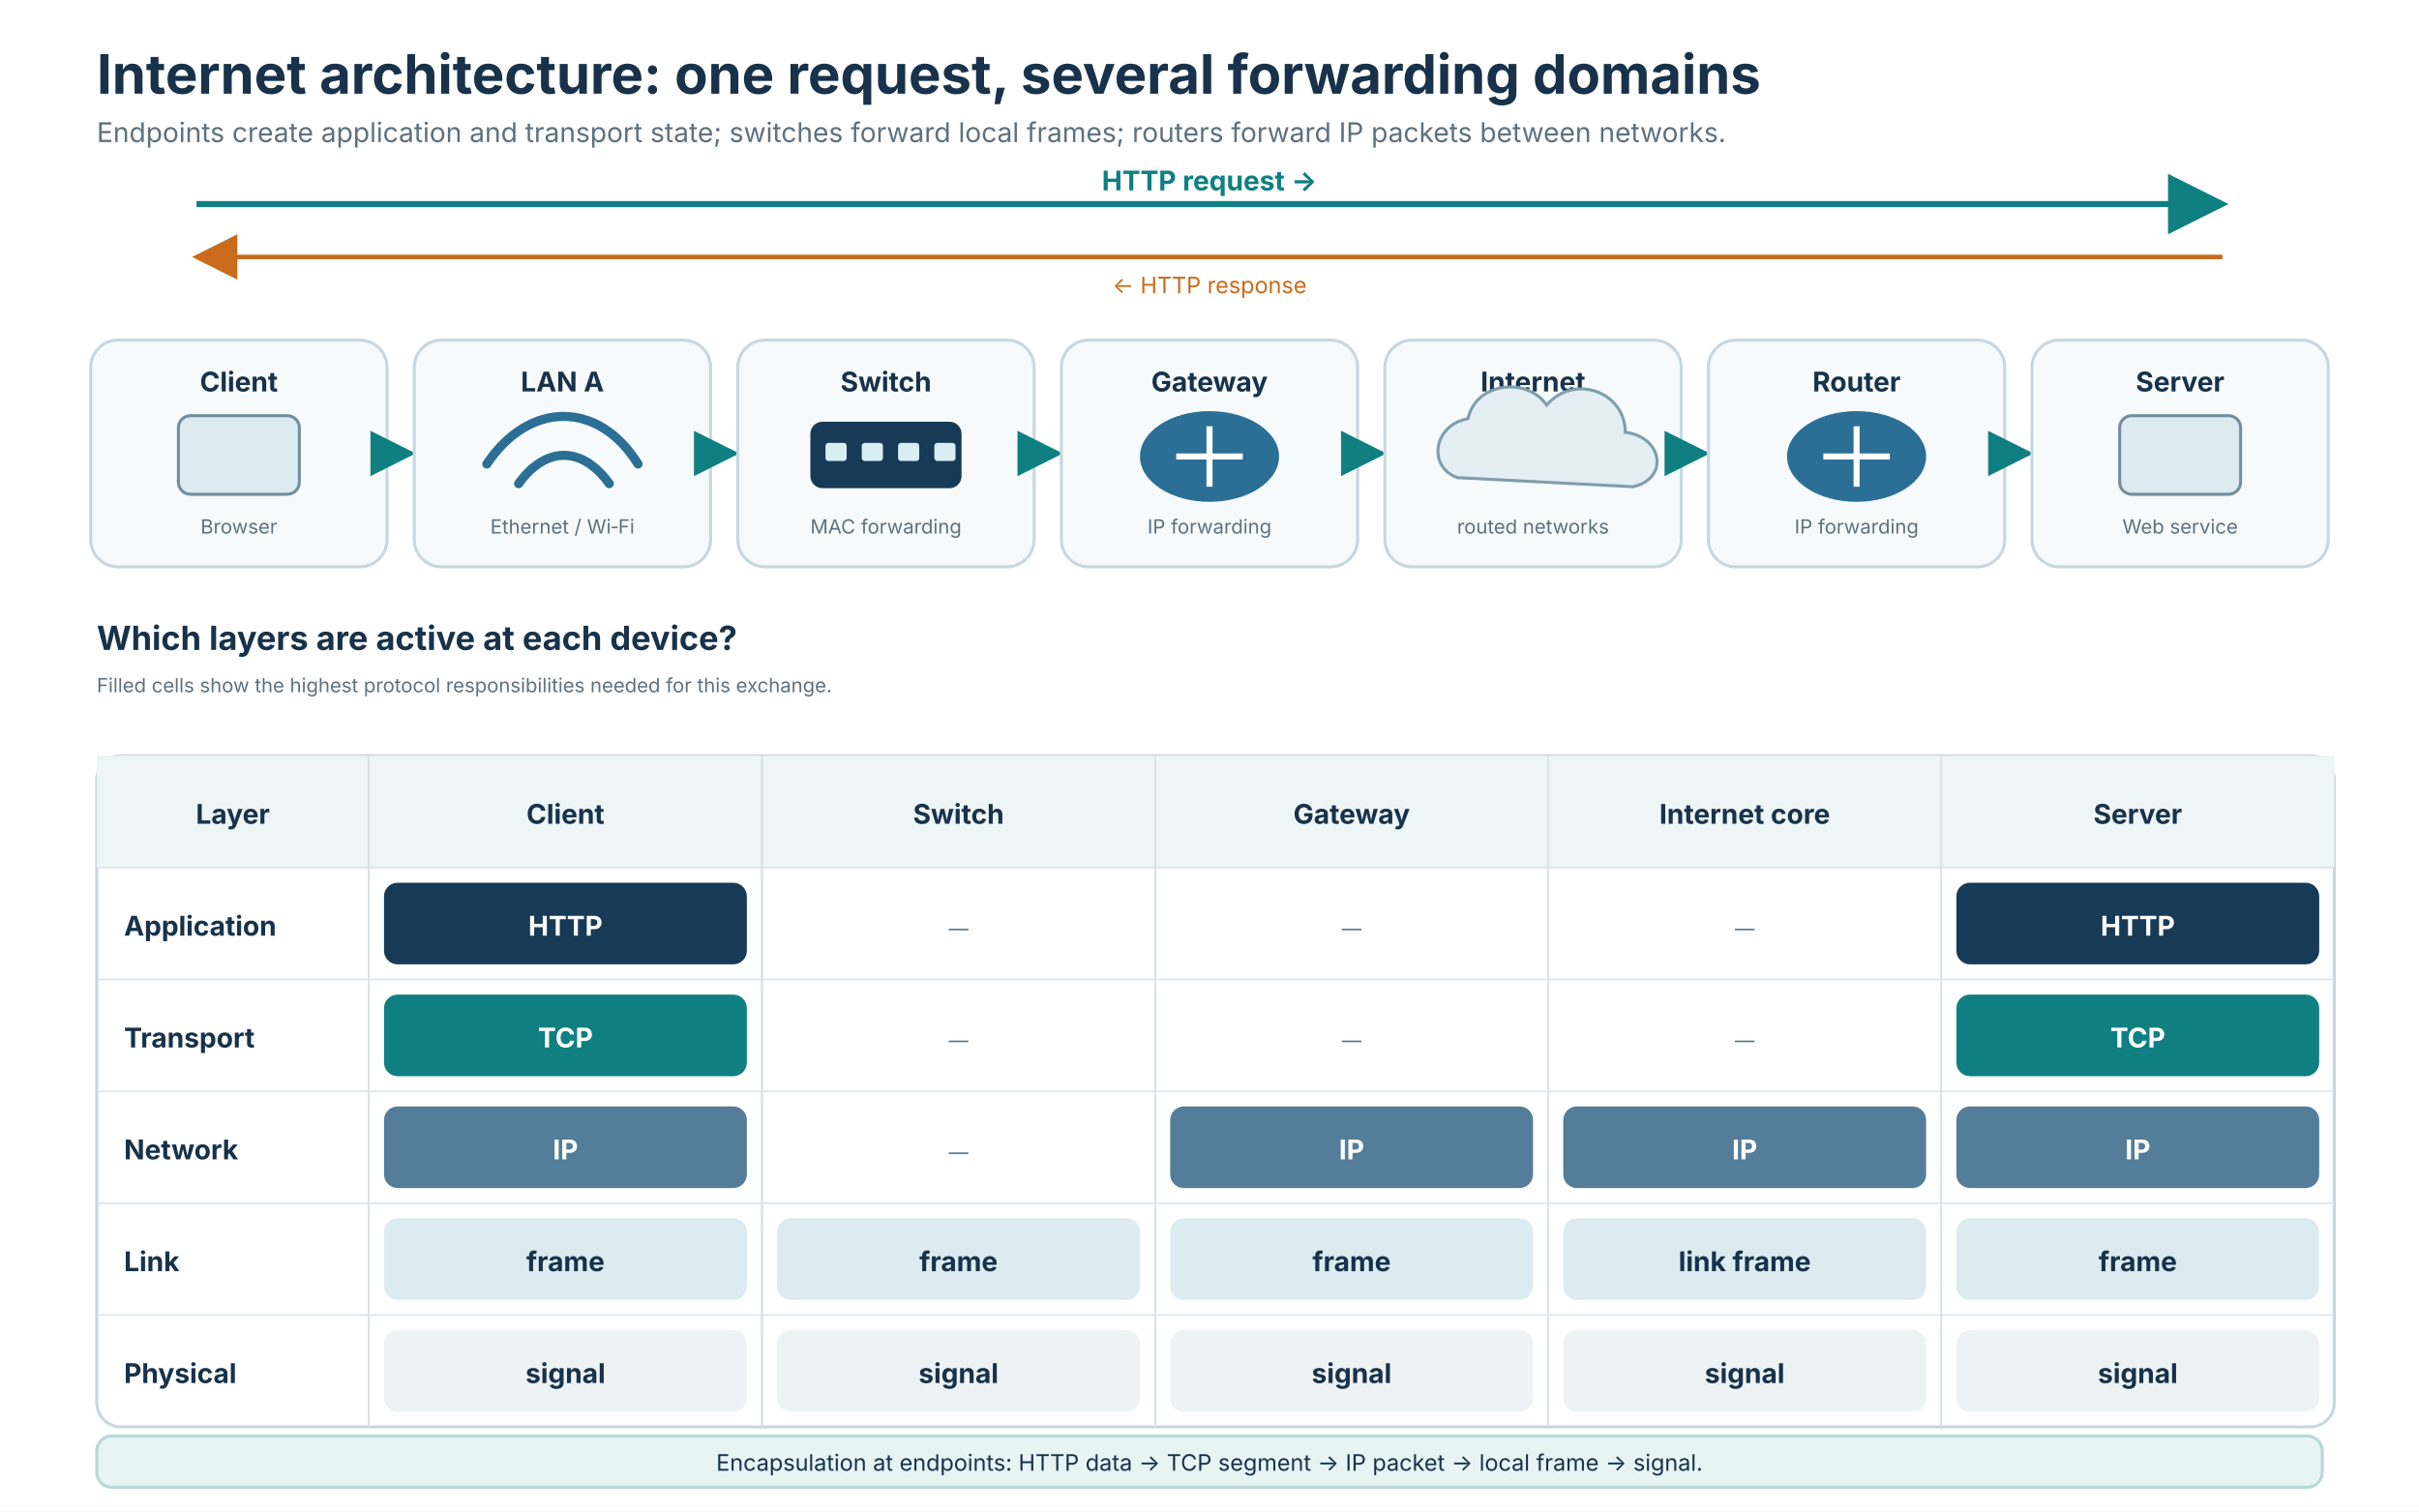
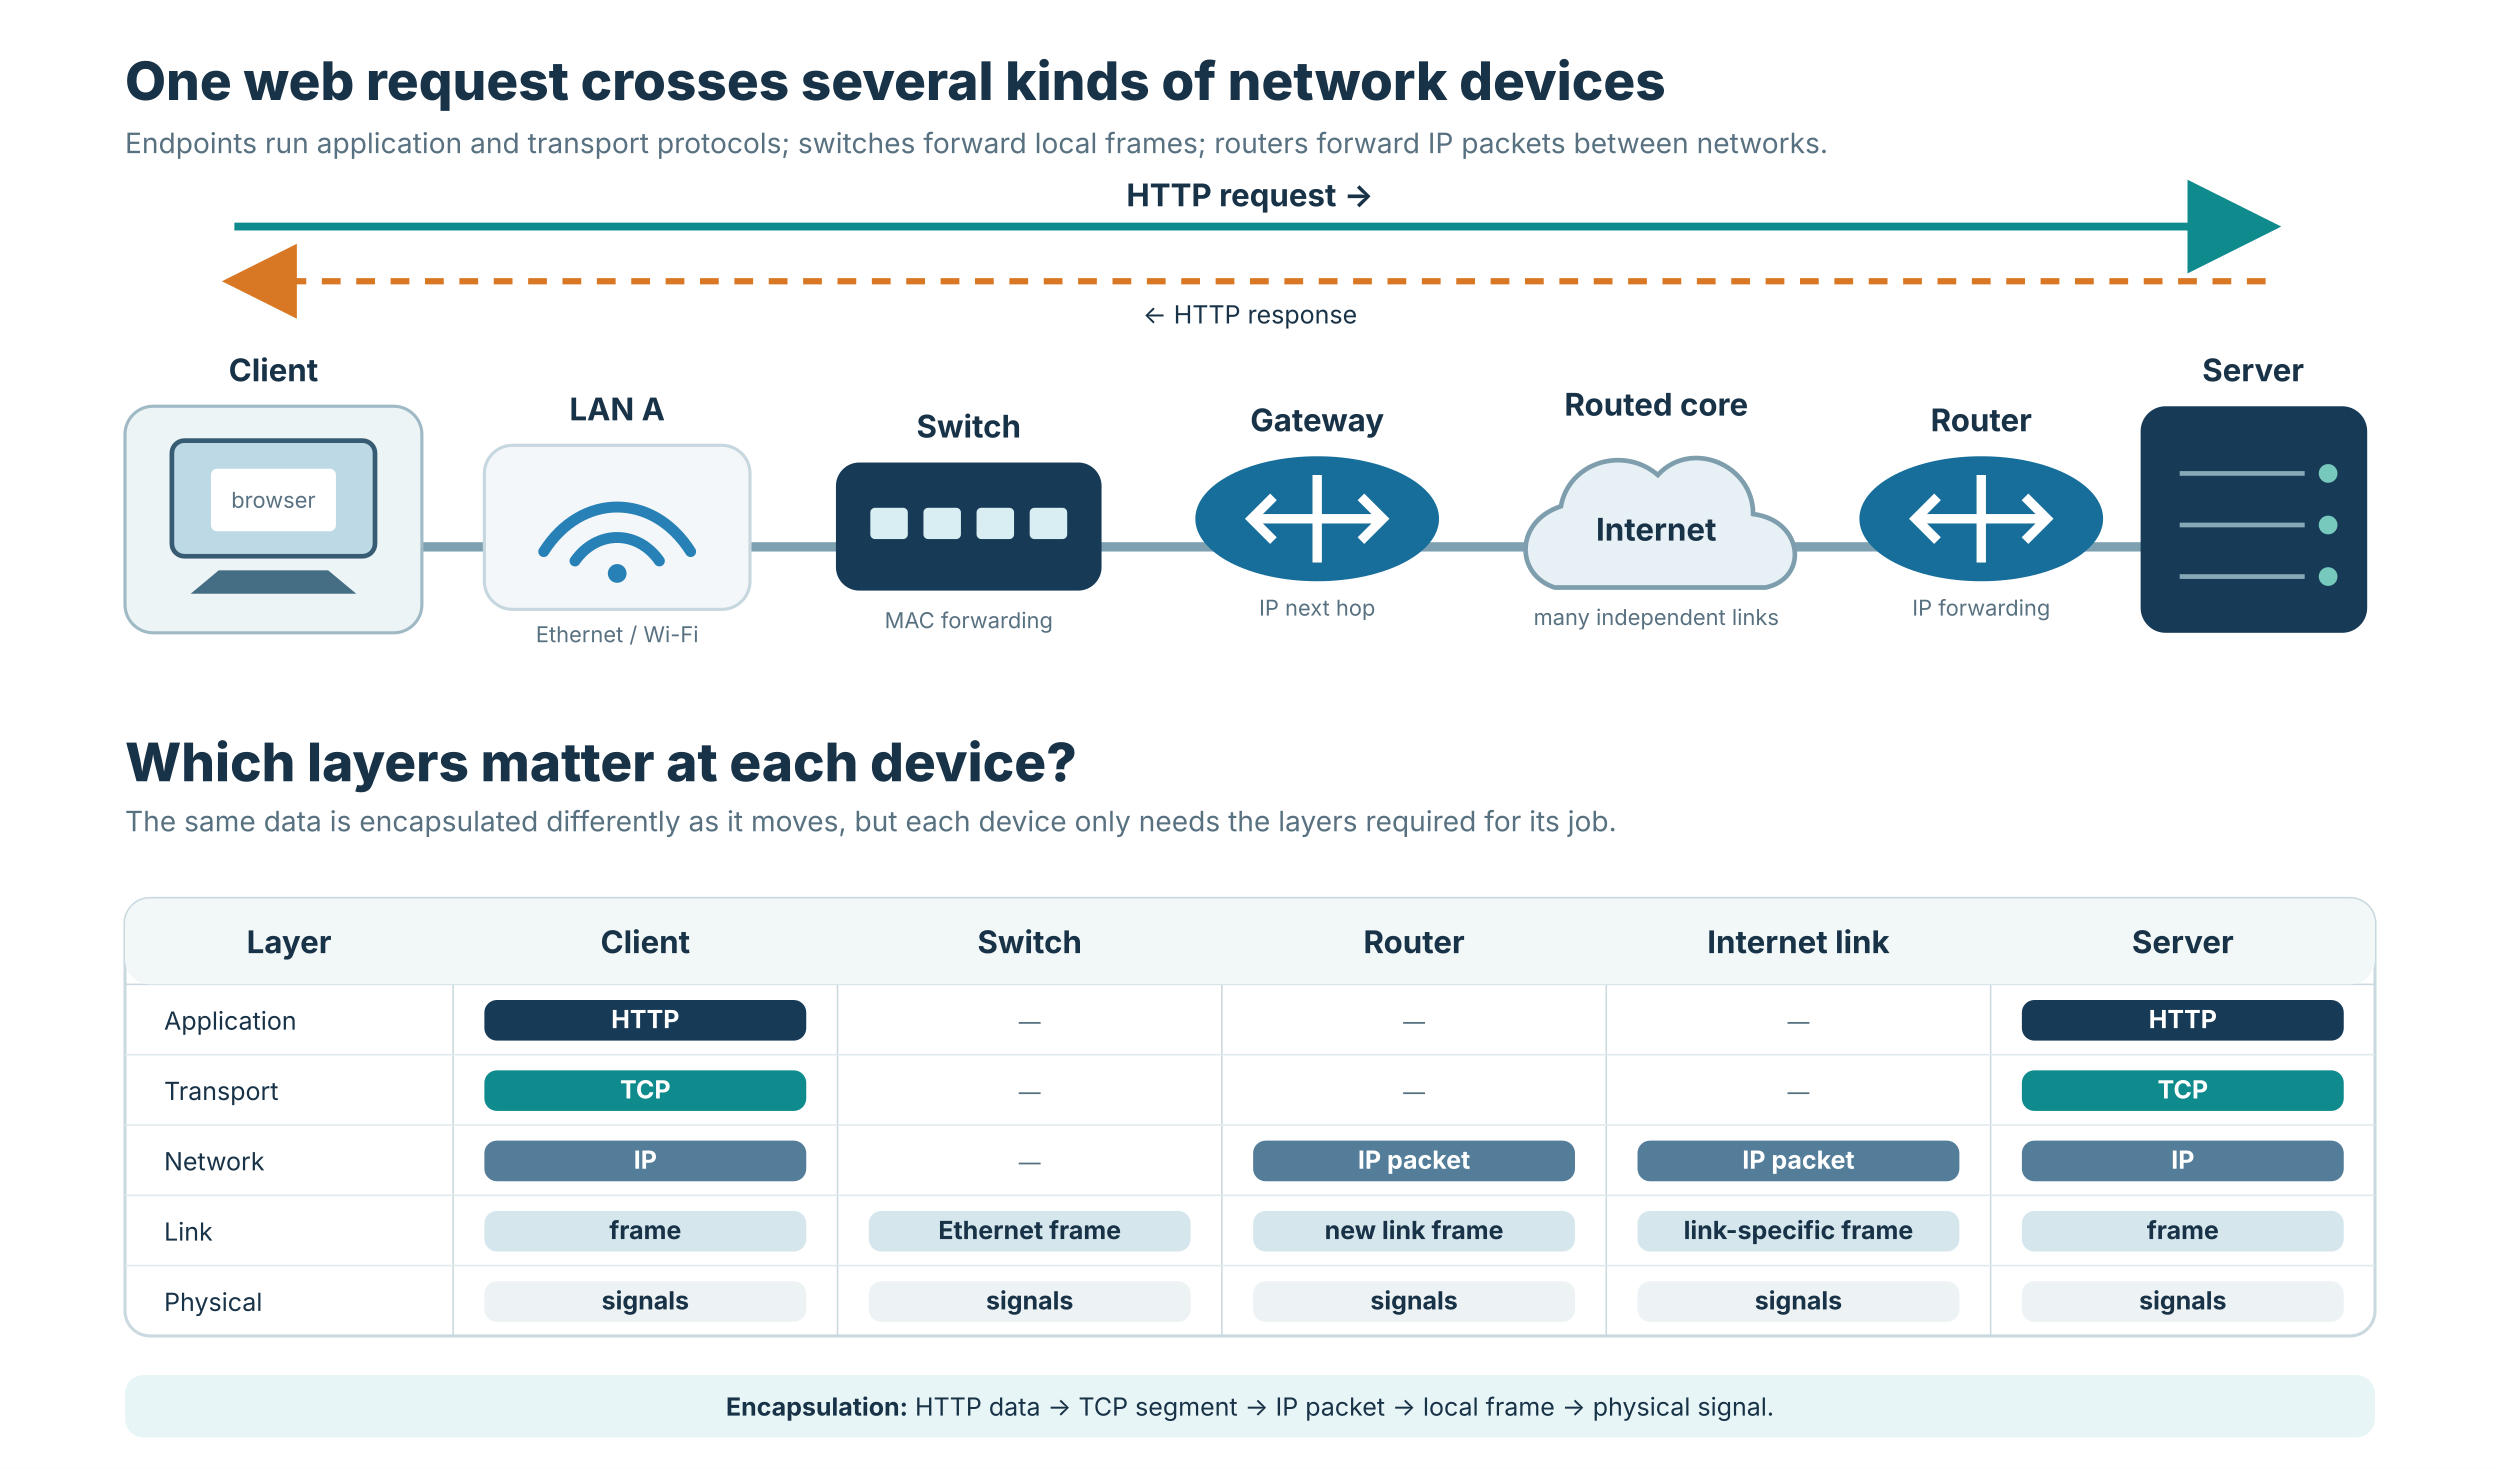
- <svg xmlns="http://www.w3.org/2000/svg" viewBox="0 0 1600 1000" role="img" aria-labelledby="title desc">
+ <svg xmlns="http://www.w3.org/2000/svg" viewBox="0 0 1600 940" role="img" aria-labelledby="title desc">
  <style>
- text{font-family:Inter,ui-sans-serif,system-ui,-apple-system,"Segoe UI",sans-serif;fill:#17324a}
- .title{font-size:36px;font-weight:750}.subtitle{font-size:18px;fill:#5c7180}.section{font-size:22px;font-weight:720}
- .label{font-size:18px;font-weight:700}.body{font-size:15px}.small{font-size:13px;fill:#5c7180}.tiny{font-size:12px;fill:#5c7180}
- .mono{font-family:ui-monospace,SFMono-Regular,Consolas,monospace;font-size:13px}.white{fill:#fff}.teal{fill:#0f7f82}.blue{fill:#2b6e96}.orange{fill:#c96b1b}
- .card{fill:#f8fbfc;stroke:#c6d7df;stroke-width:2}.soft{fill:#edf5f7}.navy{fill:#173a56}.rule{stroke:#8fa9b6;stroke-width:3}.thin{stroke:#9db2bc;stroke-width:2}
+   text{font-family:Inter,ui-sans-serif,system-ui,-apple-system,"Segoe UI",sans-serif;fill:#183247}
+   .title{font-size:34px;font-weight:760}.subtitle{font-size:18px;fill:#587181}
+   .head{font-size:20px;font-weight:750}.body{font-size:16px}.small{font-size:14px;fill:#587181}
+   .cell{font-size:16px;font-weight:700}.white{fill:#fff}
</style>
-   <rect width="1600" height="1000" fill="#fff" />
+   <rect width="1600" height="940" fill="#fff" />
+   <text x="80" y="64" class="title">One web request crosses several kinds of network devices</text>
+   <text x="80" y="98" class="subtitle">Endpoints run application and transport protocols; switches forward local frames; routers forward IP packets between networks.</text>
  <defs>
-     <marker id="arr" markerWidth="10" markerHeight="10" refX="9" refY="5" orient="auto">
-       <path d="M0 0L10 5L0 10z" fill="#0f7f82" />
+     <marker id="teal" markerWidth="12" markerHeight="12" refX="10" refY="6" orient="auto">
+       <path d="M0 0l12 6-12 6z" fill="#0f8b8d" />
    </marker>
-     <marker id="arr2" markerWidth="10" markerHeight="10" refX="9" refY="5" orient="auto">
-       <path d="M0 0L10 5L0 10z" fill="#c96b1b" />
+     <marker id="orange" markerWidth="12" markerHeight="12" refX="10" refY="6" orient="auto">
+       <path d="M0 0l12 6-12 6z" fill="#d97824" />
    </marker>
  </defs>
-   <text x="64" y="62" class="title">Internet architecture: one request, several forwarding domains</text>
-   <text x="64" y="94" class="subtitle">Endpoints create application and transport state; switches forward local frames; routers forward IP packets between networks.</text>
-   <line x1="130" y1="135" x2="1470" y2="135" stroke="#0f7f82" stroke-width="4" marker-end="url(#arr)" />
-   <text x="800" y="126" class="label teal" text-anchor="middle">HTTP request →</text>
-   <line x1="1470" y1="170" x2="130" y2="170" stroke="#c96b1b" stroke-width="3" marker-end="url(#arr2)" />
-   <text x="800" y="194" class="body orange" text-anchor="middle">← HTTP response</text>
-   <rect x="60" y="225" width="196" height="150" rx="18" fill="#f6fafb" stroke="#c6d7df" stroke-width="2" />
-   <text x="158.0" y="259" class="label" text-anchor="middle">Client</text>
-   <rect x="118" y="275" width="80" height="52" rx="8" fill="#dcebf0" stroke="#6f8fa0" stroke-width="2" />
-   <text x="158.0" y="353" class="small" text-anchor="middle">Browser</text>
-   <line x1="256" y1="300" x2="272" y2="300" stroke="#789aaa" stroke-width="3" marker-end="url(#arr)" />
-   <rect x="274" y="225" width="196" height="150" rx="18" fill="#f6fafb" stroke="#c6d7df" stroke-width="2" />
-   <text x="372.0" y="259" class="label" text-anchor="middle">LAN A</text>
-   <path d="M322 307c28-42 74-42 100 0M343 320c18-25 42-25 60 0" fill="none" stroke="#2b6e96" stroke-width="6" stroke-linecap="round" />
-   <text x="372.0" y="353" class="small" text-anchor="middle">Ethernet / Wi‑Fi</text>
-   <line x1="470" y1="300" x2="486" y2="300" stroke="#789aaa" stroke-width="3" marker-end="url(#arr)" />
-   <rect x="488" y="225" width="196" height="150" rx="18" fill="#f6fafb" stroke="#c6d7df" stroke-width="2" />
-   <text x="586.0" y="259" class="label" text-anchor="middle">Switch</text>
-   <rect x="536" y="279" width="100" height="44" rx="8" fill="#173a56" />
-   <rect x="546" y="293" width="14" height="12" rx="2" fill="#d8eef2" />
-   <rect x="570" y="293" width="14" height="12" rx="2" fill="#d8eef2" />
-   <rect x="594" y="293" width="14" height="12" rx="2" fill="#d8eef2" />
-   <rect x="618" y="293" width="14" height="12" rx="2" fill="#d8eef2" />
-   <text x="586.0" y="353" class="small" text-anchor="middle">MAC forwarding</text>
-   <line x1="684" y1="300" x2="700" y2="300" stroke="#789aaa" stroke-width="3" marker-end="url(#arr)" />
-   <rect x="702" y="225" width="196" height="150" rx="18" fill="#f6fafb" stroke="#c6d7df" stroke-width="2" />
-   <text x="800.0" y="259" class="label" text-anchor="middle">Gateway</text>
-   <ellipse cx="800.0" cy="302" rx="46" ry="30" fill="#2b6e96" />
-   <path d="M778.0 302h44M800.0 282v40" stroke="#fff" stroke-width="4" />
-   <text x="800.0" y="353" class="small" text-anchor="middle">IP forwarding</text>
-   <line x1="898" y1="300" x2="914" y2="300" stroke="#789aaa" stroke-width="3" marker-end="url(#arr)" />
-   <rect x="916" y="225" width="196" height="150" rx="18" fill="#f6fafb" stroke="#c6d7df" stroke-width="2" />
-   <text x="1014.0" y="259" class="label" text-anchor="middle">Internet</text>
-   <path d="M964 316c-20-7-16-35 7-39 5-24 39-28 52-9 18-21 52-9 52 18 25 3 29 31 5 36z" fill="#e5eef2" stroke="#7f9ead" stroke-width="2" />
-   <text x="1014.0" y="353" class="small" text-anchor="middle">routed networks</text>
-   <line x1="1112" y1="300" x2="1128" y2="300" stroke="#789aaa" stroke-width="3" marker-end="url(#arr)" />
-   <rect x="1130" y="225" width="196" height="150" rx="18" fill="#f6fafb" stroke="#c6d7df" stroke-width="2" />
-   <text x="1228.0" y="259" class="label" text-anchor="middle">Router</text>
-   <ellipse cx="1228.0" cy="302" rx="46" ry="30" fill="#2b6e96" />
-   <path d="M1206.0 302h44M1228.0 282v40" stroke="#fff" stroke-width="4" />
-   <text x="1228.0" y="353" class="small" text-anchor="middle">IP forwarding</text>
-   <line x1="1326" y1="300" x2="1342" y2="300" stroke="#789aaa" stroke-width="3" marker-end="url(#arr)" />
-   <rect x="1344" y="225" width="196" height="150" rx="18" fill="#f6fafb" stroke="#c6d7df" stroke-width="2" />
-   <text x="1442.0" y="259" class="label" text-anchor="middle">Server</text>
-   <rect x="1402" y="275" width="80" height="52" rx="8" fill="#dcebf0" stroke="#6f8fa0" stroke-width="2" />
-   <text x="1442.0" y="353" class="small" text-anchor="middle">Web service</text>
-   <text x="64" y="430" class="section">Which layers are active at each device?</text>
-   <text x="64" y="458" class="small">Filled cells show the highest protocol responsibilities needed for this exchange.</text>
-   <rect x="64" y="500" width="1480" height="444" rx="16" fill="#fff" stroke="#c6d7df" stroke-width="2" />
-   <rect x="64" y="500" width="180" height="74" fill="#edf5f7" />
-   <text x="154.0" y="545" class="label" text-anchor="middle">Layer</text>
-   <rect x="244" y="500" width="260" height="74" fill="#edf5f7" />
-   <text x="374.0" y="545" class="label" text-anchor="middle">Client</text>
-   <rect x="504" y="500" width="260" height="74" fill="#edf5f7" />
-   <text x="634.0" y="545" class="label" text-anchor="middle">Switch</text>
-   <rect x="764" y="500" width="260" height="74" fill="#edf5f7" />
-   <text x="894.0" y="545" class="label" text-anchor="middle">Gateway</text>
-   <rect x="1024" y="500" width="260" height="74" fill="#edf5f7" />
-   <text x="1154.0" y="545" class="label" text-anchor="middle">Internet core</text>
-   <rect x="1284" y="500" width="260" height="74" fill="#edf5f7" />
-   <text x="1414.0" y="545" class="label" text-anchor="middle">Server</text>
-   <line x1="64" y1="574" x2="1544" y2="574" stroke="#d8e3e8" />
-   <text x="82" y="619" class="label">Application</text>
-   <line x1="244" y1="500" x2="244" y2="944" stroke="#d8e3e8" />
-   <rect x="254" y="584" width="240" height="54" rx="9" fill="#173a56" />
-   <text x="374.0" y="619" class="label white" text-anchor="middle">HTTP</text>
-   <line x1="504" y1="500" x2="504" y2="944" stroke="#d8e3e8" />
-   <text x="634.0" y="619" class="small" text-anchor="middle">—</text>
-   <line x1="764" y1="500" x2="764" y2="944" stroke="#d8e3e8" />
-   <text x="894.0" y="619" class="small" text-anchor="middle">—</text>
-   <line x1="1024" y1="500" x2="1024" y2="944" stroke="#d8e3e8" />
-   <text x="1154.0" y="619" class="small" text-anchor="middle">—</text>
-   <line x1="1284" y1="500" x2="1284" y2="944" stroke="#d8e3e8" />
-   <rect x="1294" y="584" width="240" height="54" rx="9" fill="#173a56" />
-   <text x="1414.0" y="619" class="label white" text-anchor="middle">HTTP</text>
-   <line x1="64" y1="648" x2="1544" y2="648" stroke="#d8e3e8" />
-   <text x="82" y="693" class="label">Transport</text>
-   <line x1="244" y1="500" x2="244" y2="944" stroke="#d8e3e8" />
-   <rect x="254" y="658" width="240" height="54" rx="9" fill="#0f7f82" />
-   <text x="374.0" y="693" class="label white" text-anchor="middle">TCP</text>
-   <line x1="504" y1="500" x2="504" y2="944" stroke="#d8e3e8" />
-   <text x="634.0" y="693" class="small" text-anchor="middle">—</text>
-   <line x1="764" y1="500" x2="764" y2="944" stroke="#d8e3e8" />
-   <text x="894.0" y="693" class="small" text-anchor="middle">—</text>
-   <line x1="1024" y1="500" x2="1024" y2="944" stroke="#d8e3e8" />
-   <text x="1154.0" y="693" class="small" text-anchor="middle">—</text>
-   <line x1="1284" y1="500" x2="1284" y2="944" stroke="#d8e3e8" />
-   <rect x="1294" y="658" width="240" height="54" rx="9" fill="#0f7f82" />
-   <text x="1414.0" y="693" class="label white" text-anchor="middle">TCP</text>
-   <line x1="64" y1="722" x2="1544" y2="722" stroke="#d8e3e8" />
-   <text x="82" y="767" class="label">Network</text>
-   <line x1="244" y1="500" x2="244" y2="944" stroke="#d8e3e8" />
-   <rect x="254" y="732" width="240" height="54" rx="9" fill="#537d99" />
-   <text x="374.0" y="767" class="label white" text-anchor="middle">IP</text>
-   <line x1="504" y1="500" x2="504" y2="944" stroke="#d8e3e8" />
-   <text x="634.0" y="767" class="small" text-anchor="middle">—</text>
-   <line x1="764" y1="500" x2="764" y2="944" stroke="#d8e3e8" />
-   <rect x="774" y="732" width="240" height="54" rx="9" fill="#537d99" />
-   <text x="894.0" y="767" class="label white" text-anchor="middle">IP</text>
-   <line x1="1024" y1="500" x2="1024" y2="944" stroke="#d8e3e8" />
-   <rect x="1034" y="732" width="240" height="54" rx="9" fill="#537d99" />
-   <text x="1154.0" y="767" class="label white" text-anchor="middle">IP</text>
-   <line x1="1284" y1="500" x2="1284" y2="944" stroke="#d8e3e8" />
-   <rect x="1294" y="732" width="240" height="54" rx="9" fill="#537d99" />
-   <text x="1414.0" y="767" class="label white" text-anchor="middle">IP</text>
-   <line x1="64" y1="796" x2="1544" y2="796" stroke="#d8e3e8" />
-   <text x="82" y="841" class="label">Link</text>
-   <line x1="244" y1="500" x2="244" y2="944" stroke="#d8e3e8" />
-   <rect x="254" y="806" width="240" height="54" rx="9" fill="#dcebf0" />
-   <text x="374.0" y="841" class="label" text-anchor="middle">frame</text>
-   <line x1="504" y1="500" x2="504" y2="944" stroke="#d8e3e8" />
-   <rect x="514" y="806" width="240" height="54" rx="9" fill="#dcebf0" />
-   <text x="634.0" y="841" class="label" text-anchor="middle">frame</text>
-   <line x1="764" y1="500" x2="764" y2="944" stroke="#d8e3e8" />
-   <rect x="774" y="806" width="240" height="54" rx="9" fill="#dcebf0" />
-   <text x="894.0" y="841" class="label" text-anchor="middle">frame</text>
-   <line x1="1024" y1="500" x2="1024" y2="944" stroke="#d8e3e8" />
-   <rect x="1034" y="806" width="240" height="54" rx="9" fill="#dcebf0" />
-   <text x="1154.0" y="841" class="label" text-anchor="middle">link frame</text>
-   <line x1="1284" y1="500" x2="1284" y2="944" stroke="#d8e3e8" />
-   <rect x="1294" y="806" width="240" height="54" rx="9" fill="#dcebf0" />
-   <text x="1414.0" y="841" class="label" text-anchor="middle">frame</text>
-   <line x1="64" y1="870" x2="1544" y2="870" stroke="#d8e3e8" />
-   <text x="82" y="915" class="label">Physical</text>
-   <line x1="244" y1="500" x2="244" y2="944" stroke="#d8e3e8" />
-   <rect x="254" y="880" width="240" height="54" rx="9" fill="#edf2f4" />
-   <text x="374.0" y="915" class="label" text-anchor="middle">signal</text>
-   <line x1="504" y1="500" x2="504" y2="944" stroke="#d8e3e8" />
-   <rect x="514" y="880" width="240" height="54" rx="9" fill="#edf2f4" />
-   <text x="634.0" y="915" class="label" text-anchor="middle">signal</text>
-   <line x1="764" y1="500" x2="764" y2="944" stroke="#d8e3e8" />
-   <rect x="774" y="880" width="240" height="54" rx="9" fill="#edf2f4" />
-   <text x="894.0" y="915" class="label" text-anchor="middle">signal</text>
-   <line x1="1024" y1="500" x2="1024" y2="944" stroke="#d8e3e8" />
-   <rect x="1034" y="880" width="240" height="54" rx="9" fill="#edf2f4" />
-   <text x="1154.0" y="915" class="label" text-anchor="middle">signal</text>
-   <line x1="1284" y1="500" x2="1284" y2="944" stroke="#d8e3e8" />
-   <rect x="1294" y="880" width="240" height="54" rx="9" fill="#edf2f4" />
-   <text x="1414.0" y="915" class="label" text-anchor="middle">signal</text>
-   <rect x="64" y="950" width="1472" height="34" rx="10" fill="#e6f4f4" stroke="#b5d9d8" stroke-width="2" />
-   <text x="800" y="973" class="body" text-anchor="middle">Encapsulation at endpoints: HTTP data → TCP segment → IP packet → local frame → signal.</text>
+   <line x1="150" y1="145" x2="1450" y2="145" stroke="#0f8b8d" stroke-width="5" marker-end="url(#teal)" />
+   <text x="800" y="132" text-anchor="middle" class="head" fill="#0f8b8d">HTTP request →</text>
+   <line x1="1450" y1="180" x2="150" y2="180" stroke="#d97824" stroke-width="4" stroke-dasharray="12 10" marker-end="url(#orange)" />
+   <text x="800" y="207" text-anchor="middle" class="body" fill="#b85d16">← HTTP response</text>
+   <line x1="175" y1="350" x2="1425" y2="350" stroke="#7ea1b2" stroke-width="6" stroke-linecap="round" />
+   <g transform="translate(80,260)">
+     <rect width="190" height="145" rx="18" fill="#edf4f6" stroke="#9fb9c5" stroke-width="2" />
+     <rect x="30" y="22" width="130" height="74" rx="8" fill="#bdd9e5" stroke="#365b72" stroke-width="3" />
+     <rect x="55" y="40" width="80" height="40" rx="4" fill="#fff" />
+     <text x="95" y="65" text-anchor="middle" class="small">browser</text>
+     <path d="M60 105h70l18 15H42z" fill="#456d84" />
+     <text x="95" y="-16" text-anchor="middle" class="head">Client</text>
+   </g>
+   <g transform="translate(310,285)">
+     <rect width="170" height="105" rx="18" fill="#f3f7f9" stroke="#c6d7df" stroke-width="2" />
+     <path d="M38 68c24-38 70-38 94 0M58 74c14-20 40-20 54 0" fill="none" stroke="#2781b6" stroke-width="7" stroke-linecap="round" />
+     <circle cx="85" cy="82" r="6" fill="#2781b6" />
+     <text x="85" y="-16" text-anchor="middle" class="head">LAN A</text>
+     <text x="85" y="126" text-anchor="middle" class="small">Ethernet / Wi-Fi</text>
+   </g>
+   <g transform="translate(535,296)">
+     <rect width="170" height="82" rx="15" fill="#173a56" />
+     <g fill="#d8eef2">
+       <rect x="22" y="29" width="24" height="20" rx="3" />
+       <rect x="56" y="29" width="24" height="20" rx="3" />
+       <rect x="90" y="29" width="24" height="20" rx="3" />
+       <rect x="124" y="29" width="24" height="20" rx="3" />
+     </g>
+     <text x="85" y="-16" text-anchor="middle" class="head">Switch</text>
+     <text x="85" y="106" text-anchor="middle" class="small">MAC forwarding</text>
+   </g>
+   <g transform="translate(765,292)">
+     <ellipse cx="78" cy="40" rx="78" ry="40" fill="#176e9b" />
+     <path d="M36 40h84M78 12v56M50 26 36 40l14 14M106 26l14 14-14 14" fill="none" stroke="#fff" stroke-width="6" />
+     <text x="78" y="-16" text-anchor="middle" class="head">Gateway</text>
+     <text x="78" y="102" text-anchor="middle" class="small">IP next hop</text>
+   </g>
+   <g transform="translate(970,278)">
+     <path d="M25 98c-25-8-26-42 4-52 5-28 40-39 62-20 21-23 61-7 61 25 32 4 36 41 8 47z" fill="#e7f1f5" stroke="#7f9ead" stroke-width="3" />
+     <text x="90" y="68" text-anchor="middle" class="head">Internet</text>
+     <text x="90" y="-12" text-anchor="middle" class="head">Routed core</text>
+     <text x="90" y="122" text-anchor="middle" class="small">many independent links</text>
+   </g>
+   <g transform="translate(1190,292)">
+     <ellipse cx="78" cy="40" rx="78" ry="40" fill="#176e9b" />
+     <path d="M36 40h84M78 12v56M50 26 36 40l14 14M106 26l14 14-14 14" fill="none" stroke="#fff" stroke-width="6" />
+     <text x="78" y="-16" text-anchor="middle" class="head">Router</text>
+     <text x="78" y="102" text-anchor="middle" class="small">IP forwarding</text>
+   </g>
+   <g transform="translate(1370,260)">
+     <rect width="145" height="145" rx="16" fill="#173a56" />
+     <g stroke="#87a8b7" stroke-width="3">
+       <line x1="25" y1="43" x2="105" y2="43" />
+       <line x1="25" y1="76" x2="105" y2="76" />
+       <line x1="25" y1="109" x2="105" y2="109" />
+     </g>
+     <g fill="#78c9bd">
+       <circle cx="120" cy="43" r="6" />
+       <circle cx="120" cy="76" r="6" />
+       <circle cx="120" cy="109" r="6" />
+     </g>
+     <text x="72" y="-16" text-anchor="middle" class="head">Server</text>
+   </g>
+   <text x="80" y="500" class="title">Which layers matter at each device?</text>
+   <text x="80" y="532" class="subtitle">The same data is encapsulated differently as it moves, but each device only needs the layers required for its job.</text>
+   <g transform="translate(80,575)">
+     <rect width="1440" height="280" rx="16" fill="#fff" stroke="#c9d9df" stroke-width="2" />
+     <line x1="210" y1="0" x2="210" y2="280" stroke="#c9d9df" />
+     <line x1="456" y1="0" x2="456" y2="280" stroke="#c9d9df" />
+     <line x1="702" y1="0" x2="702" y2="280" stroke="#c9d9df" />
+     <line x1="948" y1="0" x2="948" y2="280" stroke="#c9d9df" />
+     <line x1="1194" y1="0" x2="1194" y2="280" stroke="#c9d9df" />
+     <line x1="0" y1="55" x2="1440" y2="55" stroke="#c9d9df" />
+     <line x1="0" y1="100" x2="1440" y2="100" stroke="#e0e9ed" />
+     <line x1="0" y1="145" x2="1440" y2="145" stroke="#e0e9ed" />
+     <line x1="0" y1="190" x2="1440" y2="190" stroke="#e0e9ed" />
+     <line x1="0" y1="235" x2="1440" y2="235" stroke="#e0e9ed" />
+     <rect x="0" y="0" width="1440" height="55" rx="16" fill="#f2f7f8" />
+     <text x="105" y="35" text-anchor="middle" class="head">Layer</text>
+     <text x="333" y="35" text-anchor="middle" class="head">Client</text>
+     <text x="579" y="35" text-anchor="middle" class="head">Switch</text>
+     <text x="825" y="35" text-anchor="middle" class="head">Router</text>
+     <text x="1071" y="35" text-anchor="middle" class="head">Internet link</text>
+     <text x="1317" y="35" text-anchor="middle" class="head">Server</text>
+     <text x="25" y="84" class="body">Application</text>
+     <text x="25" y="129" class="body">Transport</text>
+     <text x="25" y="174" class="body">Network</text>
+     <text x="25" y="219" class="body">Link</text>
+     <text x="25" y="264" class="body">Physical</text>
+     <rect x="230" y="65" width="206" height="26" rx="8" fill="#173a56" />
+     <text x="333" y="83" text-anchor="middle" class="cell white">HTTP</text>
+     <rect x="230" y="110" width="206" height="26" rx="8" fill="#0f8b8d" />
+     <text x="333" y="128" text-anchor="middle" class="cell white">TCP</text>
+     <rect x="230" y="155" width="206" height="26" rx="8" fill="#537d99" />
+     <text x="333" y="173" text-anchor="middle" class="cell white">IP</text>
+     <rect x="230" y="200" width="206" height="26" rx="8" fill="#d6e6ed" />
+     <text x="333" y="218" text-anchor="middle" class="cell">frame</text>
+     <rect x="230" y="245" width="206" height="26" rx="8" fill="#edf2f4" />
+     <text x="333" y="263" text-anchor="middle" class="cell">signals</text>
+     <text x="579" y="84" text-anchor="middle" class="small">—</text>
+     <text x="579" y="129" text-anchor="middle" class="small">—</text>
+     <text x="579" y="174" text-anchor="middle" class="small">—</text>
+     <rect x="476" y="200" width="206" height="26" rx="8" fill="#d6e6ed" />
+     <text x="579" y="218" text-anchor="middle" class="cell">Ethernet frame</text>
+     <rect x="476" y="245" width="206" height="26" rx="8" fill="#edf2f4" />
+     <text x="579" y="263" text-anchor="middle" class="cell">signals</text>
+     <text x="825" y="84" text-anchor="middle" class="small">—</text>
+     <text x="825" y="129" text-anchor="middle" class="small">—</text>
+     <rect x="722" y="155" width="206" height="26" rx="8" fill="#537d99" />
+     <text x="825" y="173" text-anchor="middle" class="cell white">IP packet</text>
+     <rect x="722" y="200" width="206" height="26" rx="8" fill="#d6e6ed" />
+     <text x="825" y="218" text-anchor="middle" class="cell">new link frame</text>
+     <rect x="722" y="245" width="206" height="26" rx="8" fill="#edf2f4" />
+     <text x="825" y="263" text-anchor="middle" class="cell">signals</text>
+     <text x="1071" y="84" text-anchor="middle" class="small">—</text>
+     <text x="1071" y="129" text-anchor="middle" class="small">—</text>
+     <rect x="968" y="155" width="206" height="26" rx="8" fill="#537d99" />
+     <text x="1071" y="173" text-anchor="middle" class="cell white">IP packet</text>
+     <rect x="968" y="200" width="206" height="26" rx="8" fill="#d6e6ed" />
+     <text x="1071" y="218" text-anchor="middle" class="cell">link-specific frame</text>
+     <rect x="968" y="245" width="206" height="26" rx="8" fill="#edf2f4" />
+     <text x="1071" y="263" text-anchor="middle" class="cell">signals</text>
+     <rect x="1214" y="65" width="206" height="26" rx="8" fill="#173a56" />
+     <text x="1317" y="83" text-anchor="middle" class="cell white">HTTP</text>
+     <rect x="1214" y="110" width="206" height="26" rx="8" fill="#0f8b8d" />
+     <text x="1317" y="128" text-anchor="middle" class="cell white">TCP</text>
+     <rect x="1214" y="155" width="206" height="26" rx="8" fill="#537d99" />
+     <text x="1317" y="173" text-anchor="middle" class="cell white">IP</text>
+     <rect x="1214" y="200" width="206" height="26" rx="8" fill="#d6e6ed" />
+     <text x="1317" y="218" text-anchor="middle" class="cell">frame</text>
+     <rect x="1214" y="245" width="206" height="26" rx="8" fill="#edf2f4" />
+     <text x="1317" y="263" text-anchor="middle" class="cell">signals</text>
+   </g>
+   <rect x="80" y="880" width="1440" height="40" rx="12" fill="#e8f5f6" />
+   <text x="800" y="906" text-anchor="middle" class="body">
+     <tspan font-weight="750">Encapsulation:</tspan> HTTP data → TCP segment → IP packet → local frame → physical signal.</text>
</svg>
